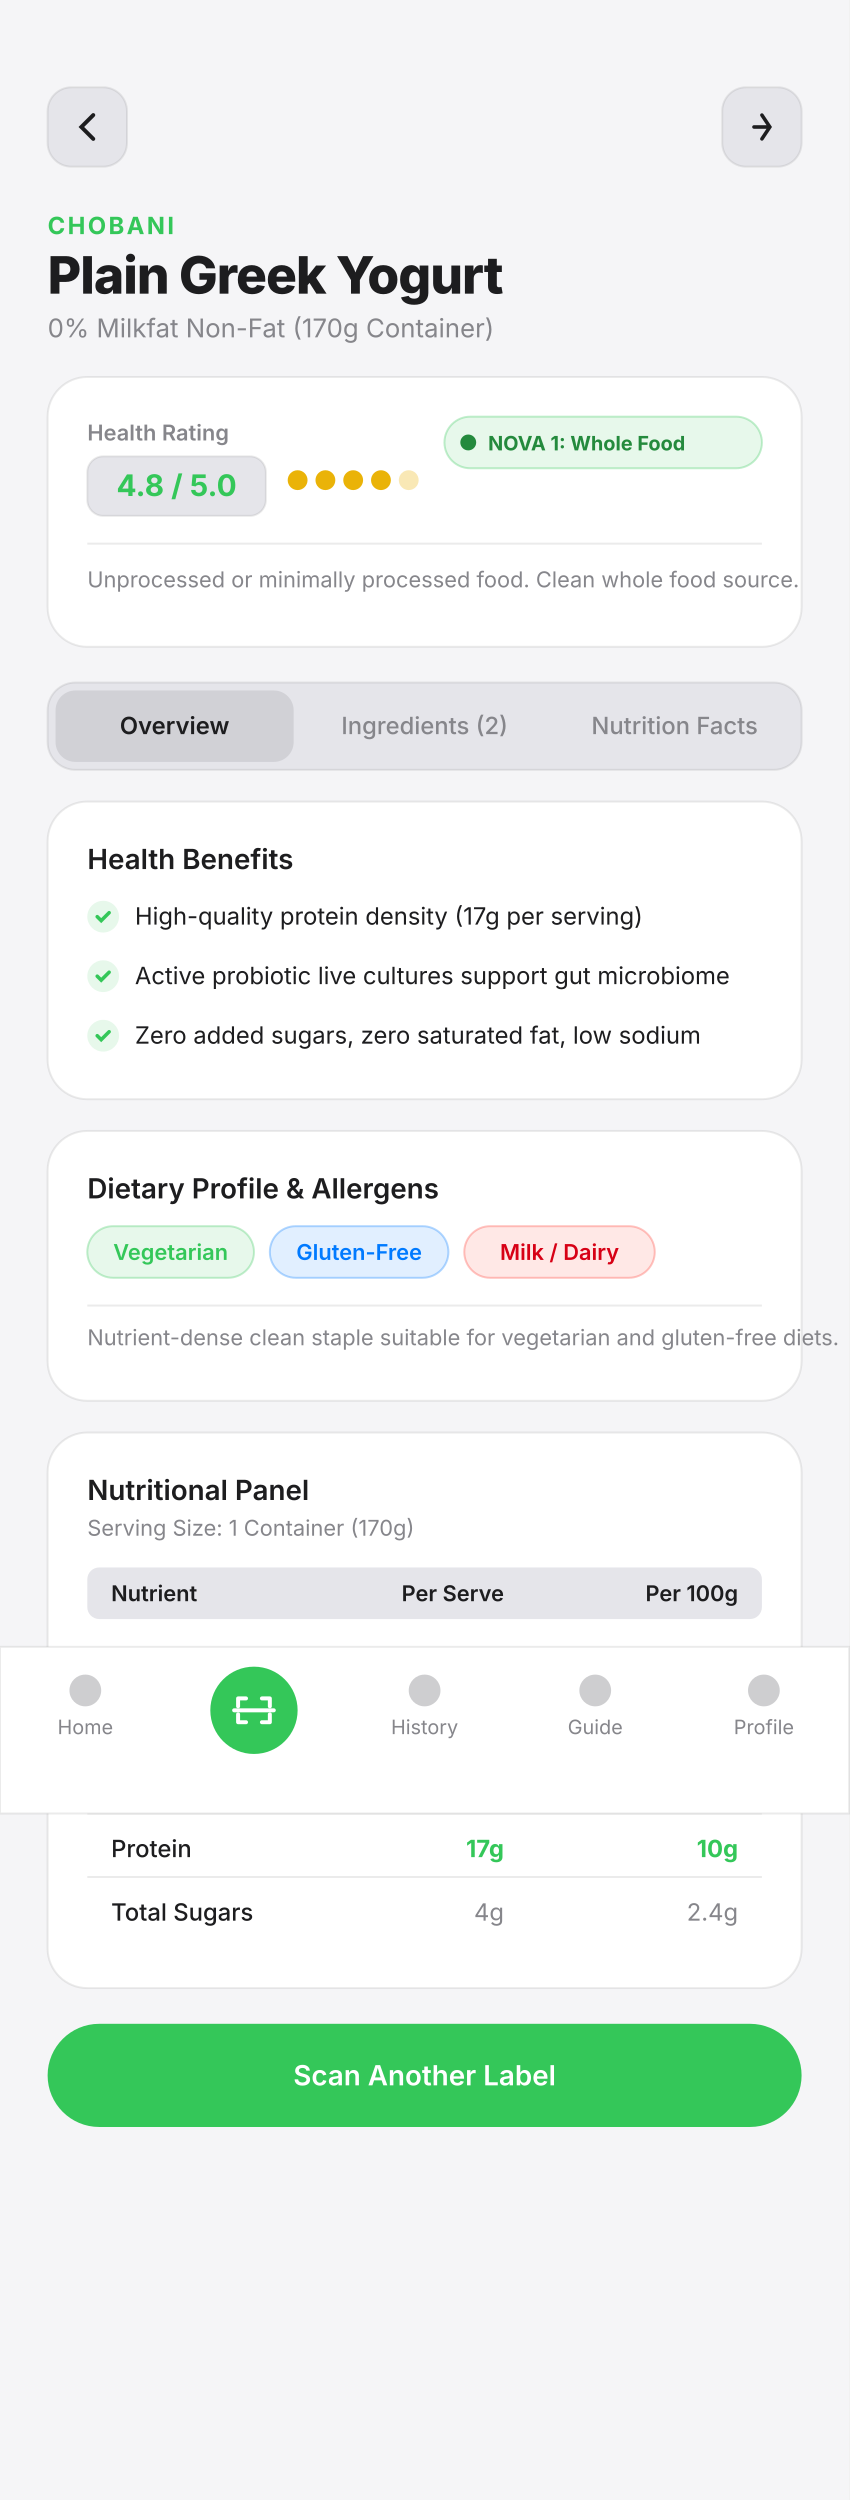
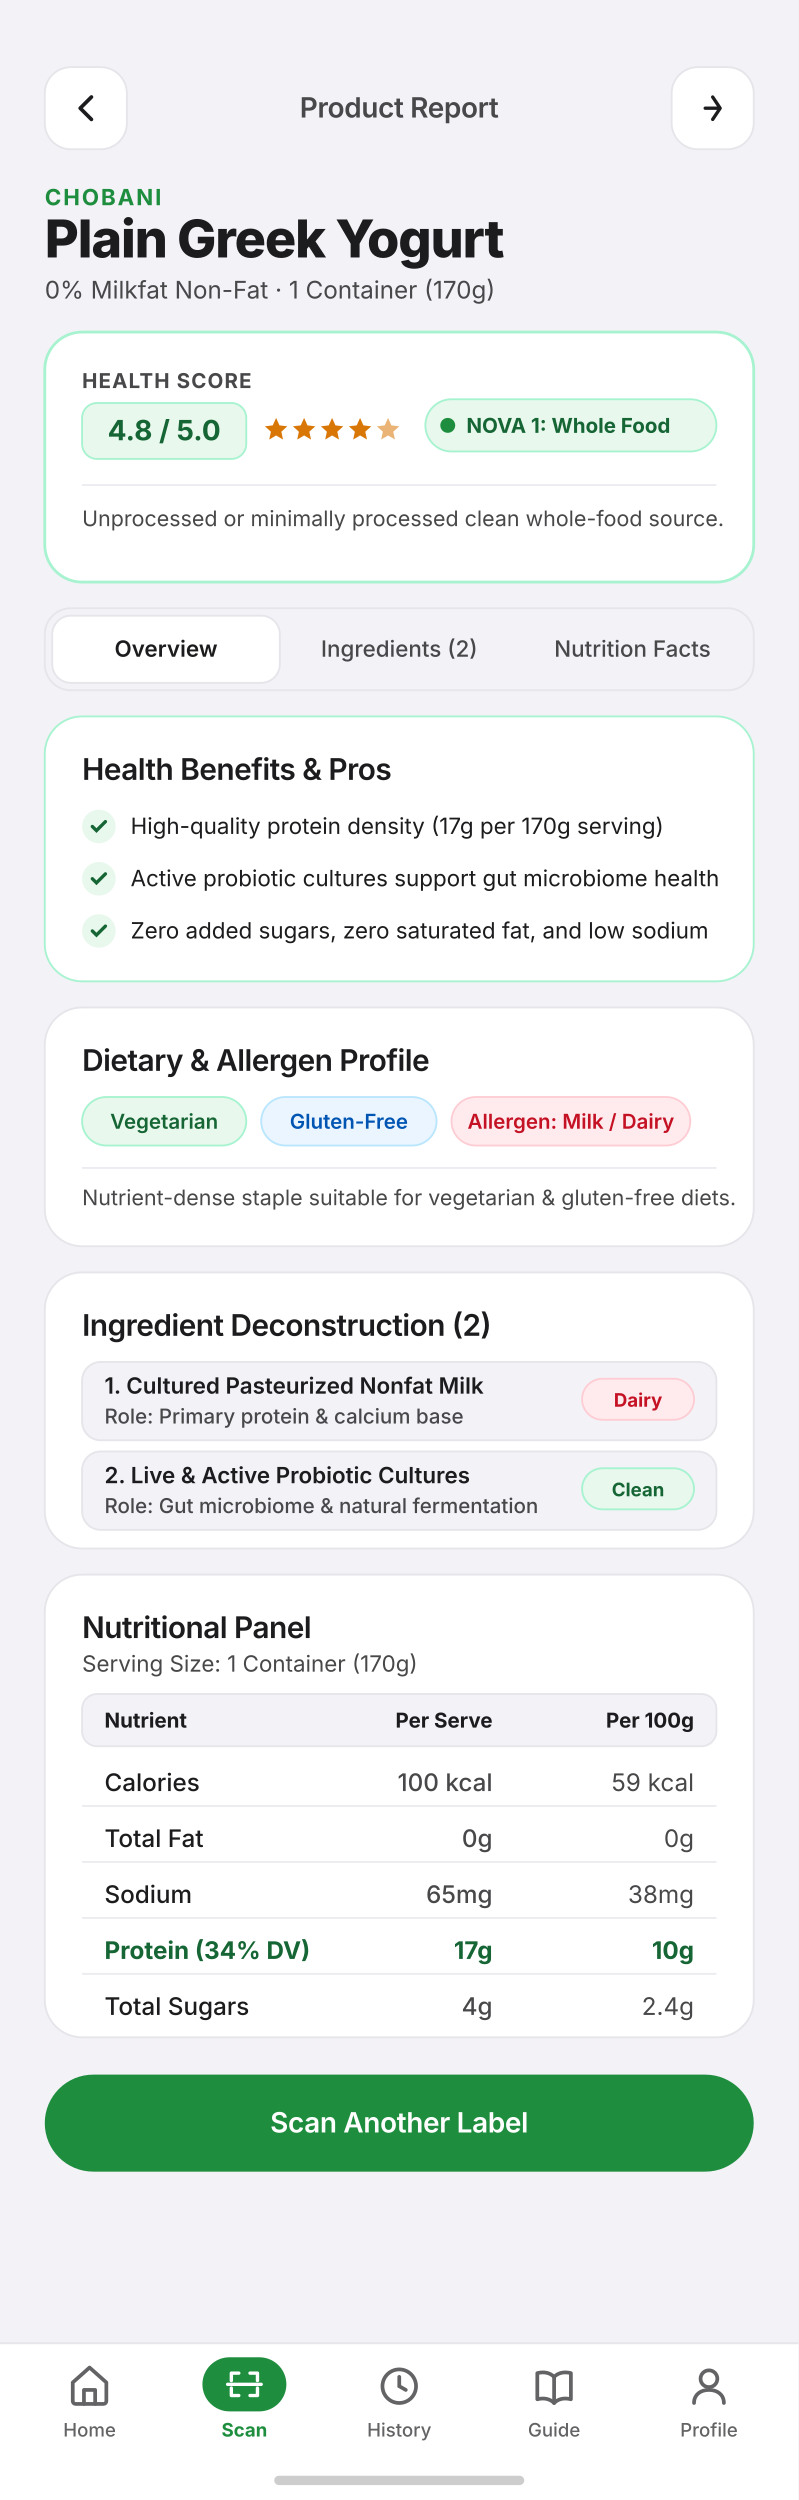
- <svg xmlns="http://www.w3.org/2000/svg" width="428" height="1260" viewBox="0 0 428 1260" fill="none">
-   <defs>
-     <style>
-       text { font-family: -apple-system, BlinkMacSystemFont, 'SF Pro Display', 'SF Pro Text', 'Inter', Helvetica, Arial, sans-serif; }
-     </style>
-   </defs>
-   <rect id="Background" width="428" height="1260" fill="#F5F5F7" />
-   <g id="Top_Navigation_Bar" transform="translate(24, 44)">
+ <svg xmlns="http://www.w3.org/2000/svg" width="428" height="1340" viewBox="0 0 428 1340">
+   <rect id="Background" width="428" height="1340" fill="#F2F2F7" />
+   <g id="Top_Navigation_Bar" transform="translate(24, 36)">
    <g id="Button_Back">
-       <rect width="40" height="40" rx="12" fill="#E5E5EA" stroke="rgba(0, 0, 0, 0.08)" stroke-width="1" />
-       <path d="M23 14l-6 6 6 6" stroke="#1D1D1F" stroke-width="2" stroke-linecap="round" fill="none" />
+       <rect width="44" height="44" rx="14" fill="#FFFFFF" stroke="#E5E5EA" stroke-width="1" />
+       <path d="M25 16l-6 6 6 6" stroke="#1C1C1E" stroke-width="2" stroke-linecap="round" stroke-linejoin="round" fill="none" />
    </g>
-     <g id="Button_Share" transform="translate(340, 0)">
-       <rect width="40" height="40" rx="12" fill="#E5E5EA" stroke="rgba(0, 0, 0, 0.08)" stroke-width="1" />
-       <path d="M16 20h8M20 14l4 6-4 6" stroke="#1D1D1F" stroke-width="1.8" stroke-linecap="round" fill="none" />
+     <text x="190" y="27" font-family="Inter, -apple-system, BlinkMacSystemFont, 'SF Pro Display', 'SF Pro Text', 'DejaVu Sans', Helvetica, Arial, sans-serif" font-size="15" font-weight="600" fill="#48484A" text-anchor="middle" letter-spacing="-0.2">Product Report</text>
+     <g id="Button_Share" transform="translate(336, 0)">
+       <rect width="44" height="44" rx="14" fill="#FFFFFF" stroke="#E5E5EA" stroke-width="1" />
+       <path d="M18 22h8M22 16l4 6-4 6" stroke="#1C1C1E" stroke-width="1.8" stroke-linecap="round" stroke-linejoin="round" fill="none" />
    </g>
  </g>
-   <g id="Product_Header" transform="translate(24, 104)">
-     <text x="0" y="14" font-size="12" font-weight="700" fill="#34C759" letter-spacing="1.2">CHOBANI</text>
-     <text x="0" y="44" font-size="26" font-weight="800" fill="#1D1D1F" letter-spacing="-0.5">Plain Greek Yogurt</text>
-     <text x="0" y="66" font-size="13" font-weight="400" fill="#86868B">0% Milkfat Non-Fat (170g Container)</text>
+   <g id="Product_Header" transform="translate(24, 96)">
+     <text x="0" y="14" font-family="Inter, -apple-system, BlinkMacSystemFont, 'SF Pro Display', 'SF Pro Text', 'DejaVu Sans', Helvetica, Arial, sans-serif" font-size="12" font-weight="700" fill="#1E8E3E" text-anchor="start" letter-spacing="1.0">CHOBANI</text>
+     <text x="0" y="42" font-family="Inter, -apple-system, BlinkMacSystemFont, 'SF Pro Display', 'SF Pro Text', 'DejaVu Sans', Helvetica, Arial, sans-serif" font-size="28" font-weight="800" fill="#1C1C1E" text-anchor="start" letter-spacing="-0.6">Plain Greek Yogurt</text>
+     <text x="0" y="64" font-family="Inter, -apple-system, BlinkMacSystemFont, 'SF Pro Display', 'SF Pro Text', 'DejaVu Sans', Helvetica, Arial, sans-serif" font-size="13" font-weight="400" fill="#48484A" text-anchor="start">0% Milkfat Non-Fat · 1 Container (170g)</text>
  </g>
-   <g id="Card_Health_Summary" transform="translate(24, 190)">
-     <rect width="380" height="136" rx="20" fill="#FFFFFF" stroke="rgba(0, 0, 0, 0.08)" stroke-width="1" />
-     <g transform="translate(20, 20)">
-       <text x="0" y="12" font-size="11" font-weight="600" fill="#86868B" text-transform="uppercase">Health Rating</text>
+   <g id="Card_Health_Summary" transform="translate(24, 178)">
+     <rect width="380" height="134" rx="20" fill="#FFFFFF" stroke="#A7F3D0" stroke-width="1.5" />
+     <g transform="translate(20, 18)">
+       <text x="0" y="12" font-family="Inter, -apple-system, BlinkMacSystemFont, 'SF Pro Display', 'SF Pro Text', 'DejaVu Sans', Helvetica, Arial, sans-serif" font-size="11" font-weight="700" fill="#48484A" text-anchor="start" letter-spacing="0.6">HEALTH SCORE</text>
      <g transform="translate(0, 20)">
-         <rect width="90" height="30" rx="8" fill="#E5E5EA" stroke="rgba(0, 0, 0, 0.08)" stroke-width="1" />
-         <text x="45" y="20" font-size="15" font-weight="700" fill="#34C759" text-anchor="middle">4.8 / 5.0</text>
+         <rect width="88" height="30" rx="8" fill="#E8F8ED" stroke="#A7F3D0" stroke-width="1" />
+         <text x="44" y="20" font-family="Inter, -apple-system, BlinkMacSystemFont, 'SF Pro Display', 'SF Pro Text', 'DejaVu Sans', Helvetica, Arial, sans-serif" font-size="15" font-weight="700" fill="#166534" text-anchor="middle">4.8 / 5.0</text>
      </g>
-       <g transform="translate(100, 26)">
-         <circle cx="6" cy="6" r="5" fill="#EAB308" />
-         <circle cx="20" cy="6" r="5" fill="#EAB308" />
-         <circle cx="34" cy="6" r="5" fill="#EAB308" />
-         <circle cx="48" cy="6" r="5" fill="#EAB308" />
-         <circle cx="62" cy="6" r="5" fill="#EAB308" fill-opacity="0.3" />
+       <g transform="translate(98, 28)">
+         <polygon points="6,0 7.8,4 12,4.5 8.8,7.4 9.7,11.6 6,9.4 2.3,11.6 3.2,7.4 0,4.5 4.2,4" fill="#D97706" />
+         <polygon points="21,0 22.8,4 27,4.5 23.8,7.4 24.7,11.6 21,9.4 17.3,11.6 18.2,7.4 15,4.5 19.2,4" fill="#D97706" />
+         <polygon points="36,0 37.8,4 42,4.5 38.8,7.4 39.7,11.6 36,9.4 32.3,11.6 33.2,7.4 30,4.5 34.2,4" fill="#D97706" />
+         <polygon points="51,0 52.8,4 57,4.5 53.8,7.4 54.7,11.6 51,9.4 47.3,11.6 48.2,7.4 45,4.5 49.2,4" fill="#D97706" />
+         <polygon points="66,0 67.8,4 72,4.5 68.8,7.4 69.7,11.6 66,9.4 62.3,11.6 63.2,7.4 60,4.5 64.2,4" fill="#D97706" fill-opacity="0.55" />
      </g>
-       <g transform="translate(180, 0)">
-         <rect width="160" height="26" rx="13" fill="rgba(52, 199, 89, 0.12)" stroke="rgba(52, 199, 89, 0.3)" stroke-width="1" />
-         <circle cx="12" cy="13" r="4" fill="#248A3D" />
-         <text x="22" y="17" font-size="10" font-weight="700" fill="#248A3D">NOVA 1: Whole Food</text>
+       <g transform="translate(184, 18)">
+         <rect width="156" height="28" rx="14" fill="#E8F8ED" stroke="#A7F3D0" stroke-width="1" />
+         <circle cx="12" cy="14" r="4" fill="#1E8E3E" />
+         <text x="22" y="18" font-family="Inter, -apple-system, BlinkMacSystemFont, 'SF Pro Display', 'SF Pro Text', 'DejaVu Sans', Helvetica, Arial, sans-serif" font-size="11" font-weight="700" fill="#166534" text-anchor="start">NOVA 1: Whole Food</text>
      </g>
-       <line x1="0" y1="64" x2="340" y2="64" stroke="rgba(0, 0, 0, 0.08)" stroke-width="1" />
-       <text x="0" y="86" font-size="11" font-weight="400" fill="#86868B">
-         Unprocessed or minimally processed food. Clean whole food source.
-       </text>
+       <line x1="0" y1="64" x2="340" y2="64" stroke="#EBEBF0" stroke-width="1" />
+       <text x="0" y="86" font-family="Inter, -apple-system, BlinkMacSystemFont, 'SF Pro Display', 'SF Pro Text', 'DejaVu Sans', Helvetica, Arial, sans-serif" font-size="11.5" font-weight="400" fill="#48484A" text-anchor="start">Unprocessed or minimally processed clean whole-food source.</text>
    </g>
  </g>
-   <g id="Segmented_Tabs" transform="translate(24, 344)">
-     <rect width="380" height="44" rx="14" fill="#E5E5EA" stroke="rgba(0, 0, 0, 0.08)" stroke-width="1" />
-     <rect x="4" y="4" width="120" height="36" rx="10" fill="#D1D1D6" />
-     <text x="64" y="26" font-size="12" font-weight="600" fill="#1D1D1F" text-anchor="middle">Overview</text>
-     <text x="190" y="26" font-size="12" font-weight="500" fill="#86868B" text-anchor="middle">Ingredients (2)</text>
-     <text x="316" y="26" font-size="12" font-weight="500" fill="#86868B" text-anchor="middle">Nutrition Facts</text>
+   <g id="Segmented_Tabs" transform="translate(24, 326)">
+     <rect width="380" height="44" rx="14" fill="#F2F2F7" stroke="#E5E5EA" stroke-width="1" />
+     <rect x="4" y="4" width="122" height="36" rx="10" fill="#FFFFFF" stroke="#E5E5EA" stroke-width="1" />
+     <text x="65" y="26" font-family="Inter, -apple-system, BlinkMacSystemFont, 'SF Pro Display', 'SF Pro Text', 'DejaVu Sans', Helvetica, Arial, sans-serif" font-size="12" font-weight="600" fill="#1C1C1E" text-anchor="middle">Overview</text>
+     <text x="190" y="26" font-family="Inter, -apple-system, BlinkMacSystemFont, 'SF Pro Display', 'SF Pro Text', 'DejaVu Sans', Helvetica, Arial, sans-serif" font-size="12" font-weight="500" fill="#48484A" text-anchor="middle">Ingredients (2)</text>
+     <text x="315" y="26" font-family="Inter, -apple-system, BlinkMacSystemFont, 'SF Pro Display', 'SF Pro Text', 'DejaVu Sans', Helvetica, Arial, sans-serif" font-size="12" font-weight="500" fill="#48484A" text-anchor="middle">Nutrition Facts</text>
  </g>
-   <g id="Card_Benefits" transform="translate(24, 404)">
-     <rect width="380" height="150" rx="20" fill="#FFFFFF" stroke="rgba(0, 0, 0, 0.08)" stroke-width="1" />
+   <g id="Card_Benefits" transform="translate(24, 384)">
+     <rect width="380" height="142" rx="20" fill="#FFFFFF" stroke="#A7F3D0" stroke-width="1" />
    <g transform="translate(20, 20)">
-       <text x="0" y="14" font-size="14" font-weight="600" fill="#1D1D1F">Health Benefits</text>
+       <text x="0" y="14" font-family="Inter, -apple-system, BlinkMacSystemFont, 'SF Pro Display', 'SF Pro Text', 'DejaVu Sans', Helvetica, Arial, sans-serif" font-size="16" font-weight="600" fill="#1C1C1E" text-anchor="start" letter-spacing="-0.3">Health Benefits &amp; Pros</text>
      <g transform="translate(0, 30)">
-         <circle cx="8" cy="8" r="8" fill="rgba(52, 199, 89, 0.12)" />
-         <path d="M5 8l2 2 4-4" stroke="#34C759" stroke-width="1.8" stroke-linecap="round" fill="none" />
-         <text x="24" y="12" font-size="12" font-weight="400" fill="#1D1D1F">High-quality protein density (17g per serving)</text>
+         <circle cx="9" cy="9" r="9" fill="#E8F8ED" />
+         <path d="M5.5 9l2.2 2.2 4.8-4.8" stroke="#166534" stroke-width="1.8" stroke-linecap="round" fill="none" />
+         <text x="26" y="13" font-family="Inter, -apple-system, BlinkMacSystemFont, 'SF Pro Display', 'SF Pro Text', 'DejaVu Sans', Helvetica, Arial, sans-serif" font-size="12" font-weight="400" fill="#1C1C1E" text-anchor="start">High-quality protein density (17g per 170g serving)</text>
      </g>
-       <g transform="translate(0, 60)">
-         <circle cx="8" cy="8" r="8" fill="rgba(52, 199, 89, 0.12)" />
-         <path d="M5 8l2 2 4-4" stroke="#34C759" stroke-width="1.8" stroke-linecap="round" fill="none" />
-         <text x="24" y="12" font-size="12" font-weight="400" fill="#1D1D1F">Active probiotic live cultures support gut microbiome</text>
+       <g transform="translate(0, 58)">
+         <circle cx="9" cy="9" r="9" fill="#E8F8ED" />
+         <path d="M5.5 9l2.2 2.2 4.8-4.8" stroke="#166534" stroke-width="1.8" stroke-linecap="round" fill="none" />
+         <text x="26" y="13" font-family="Inter, -apple-system, BlinkMacSystemFont, 'SF Pro Display', 'SF Pro Text', 'DejaVu Sans', Helvetica, Arial, sans-serif" font-size="12" font-weight="400" fill="#1C1C1E" text-anchor="start">Active probiotic cultures support gut microbiome health</text>
      </g>
-       <g transform="translate(0, 90)">
-         <circle cx="8" cy="8" r="8" fill="rgba(52, 199, 89, 0.12)" />
-         <path d="M5 8l2 2 4-4" stroke="#34C759" stroke-width="1.8" stroke-linecap="round" fill="none" />
-         <text x="24" y="12" font-size="12" font-weight="400" fill="#1D1D1F">Zero added sugars, zero saturated fat, low sodium</text>
+       <g transform="translate(0, 86)">
+         <circle cx="9" cy="9" r="9" fill="#E8F8ED" />
+         <path d="M5.5 9l2.2 2.2 4.8-4.8" stroke="#166534" stroke-width="1.8" stroke-linecap="round" fill="none" />
+         <text x="26" y="13" font-family="Inter, -apple-system, BlinkMacSystemFont, 'SF Pro Display', 'SF Pro Text', 'DejaVu Sans', Helvetica, Arial, sans-serif" font-size="12" font-weight="400" fill="#1C1C1E" text-anchor="start">Zero added sugars, zero saturated fat, and low sodium</text>
      </g>
    </g>
  </g>
-   <g id="Card_Dietary" transform="translate(24, 570)">
-     <rect width="380" height="136" rx="20" fill="#FFFFFF" stroke="rgba(0, 0, 0, 0.08)" stroke-width="1" />
+   <g id="Card_Dietary" transform="translate(24, 540)">
+     <rect width="380" height="128" rx="20" fill="#FFFFFF" stroke="#E5E5EA" stroke-width="1" />
    <g transform="translate(20, 20)">
-       <text x="0" y="14" font-size="14" font-weight="600" fill="#1D1D1F">Dietary Profile &amp; Allergens</text>
+       <text x="0" y="14" font-family="Inter, -apple-system, BlinkMacSystemFont, 'SF Pro Display', 'SF Pro Text', 'DejaVu Sans', Helvetica, Arial, sans-serif" font-size="16" font-weight="600" fill="#1C1C1E" text-anchor="start" letter-spacing="-0.3">Dietary &amp; Allergen Profile</text>
      <g transform="translate(0, 28)">
-         <rect width="84" height="26" rx="13" fill="rgba(52, 199, 89, 0.12)" stroke="rgba(52, 199, 89, 0.3)" stroke-width="1" />
-         <text x="42" y="17" font-size="11" font-weight="600" fill="#34C759" text-anchor="middle">Vegetarian</text>
-         <g transform="translate(92, 0)">
-           <rect width="90" height="26" rx="13" fill="rgba(0, 122, 255, 0.12)" stroke="rgba(0, 122, 255, 0.3)" stroke-width="1" />
-           <text x="45" y="17" font-size="11" font-weight="600" fill="#007AFF" text-anchor="middle">Gluten-Free</text>
+         <rect width="88" height="26" rx="13" fill="#E8F8ED" stroke="#A7F3D0" stroke-width="1" />
+         <text x="44" y="17" font-family="Inter, -apple-system, BlinkMacSystemFont, 'SF Pro Display', 'SF Pro Text', 'DejaVu Sans', Helvetica, Arial, sans-serif" font-size="11" font-weight="600" fill="#166534" text-anchor="middle">Vegetarian</text>
+         <g transform="translate(96, 0)">
+           <rect width="94" height="26" rx="13" fill="#EBF5FF" stroke="#BAE6FD" stroke-width="1" />
+           <text x="47" y="17" font-family="Inter, -apple-system, BlinkMacSystemFont, 'SF Pro Display', 'SF Pro Text', 'DejaVu Sans', Helvetica, Arial, sans-serif" font-size="11" font-weight="600" fill="#0055B3" text-anchor="middle">Gluten-Free</text>
        </g>
-         <g transform="translate(190, 0)">
-           <rect width="96" height="26" rx="13" fill="rgba(255, 59, 48, 0.12)" stroke="rgba(255, 59, 48, 0.3)" stroke-width="1" />
-           <text x="48" y="17" font-size="11" font-weight="600" fill="#D70015" text-anchor="middle">Milk / Dairy</text>
+         <g transform="translate(198, 0)">
+           <rect width="128" height="26" rx="13" fill="#FFEBEE" stroke="#FECDD3" stroke-width="1" />
+           <text x="64" y="17" font-family="Inter, -apple-system, BlinkMacSystemFont, 'SF Pro Display', 'SF Pro Text', 'DejaVu Sans', Helvetica, Arial, sans-serif" font-size="11" font-weight="600" fill="#C41224" text-anchor="middle">Allergen: Milk / Dairy</text>
        </g>
      </g>
-       <line x1="0" y1="68" x2="340" y2="68" stroke="rgba(0, 0, 0, 0.08)" stroke-width="1" />
-       <text x="0" y="88" font-size="11" font-weight="400" fill="#86868B">
-         Nutrient-dense clean staple suitable for vegetarian and gluten-free diets.
-       </text>
+       <line x1="0" y1="66" x2="340" y2="66" stroke="#EBEBF0" stroke-width="1" />
+       <text x="0" y="86" font-family="Inter, -apple-system, BlinkMacSystemFont, 'SF Pro Display', 'SF Pro Text', 'DejaVu Sans', Helvetica, Arial, sans-serif" font-size="11.5" font-weight="400" fill="#48484A" text-anchor="start">Nutrient-dense staple suitable for vegetarian &amp; gluten-free diets.</text>
    </g>
  </g>
-   <g id="Card_Nutrition_Table" transform="translate(24, 722)">
-     <rect width="380" height="280" rx="20" fill="#FFFFFF" stroke="rgba(0, 0, 0, 0.08)" stroke-width="1" />
+   <g id="Card_Ingredient_Deconstruction" transform="translate(24, 682)">
+     <rect width="380" height="148" rx="20" fill="#FFFFFF" stroke="#E5E5EA" stroke-width="1" />
    <g transform="translate(20, 20)">
-       <text x="0" y="14" font-size="14" font-weight="600" fill="#1D1D1F">Nutritional Panel</text>
-       <text x="0" y="32" font-size="11" font-weight="400" fill="#86868B">Serving Size: 1 Container (170g)</text>
-       <g transform="translate(0, 48)">
-         <rect width="340" height="26" rx="6" fill="#E5E5EA" />
-         <text x="12" y="17" font-size="11" font-weight="600" fill="#1D1D1F">Nutrient</text>
-         <text x="210" y="17" font-size="11" font-weight="600" fill="#1D1D1F" text-anchor="end">Per Serve</text>
-         <text x="328" y="17" font-size="11" font-weight="600" fill="#1D1D1F" text-anchor="end">Per 100g</text>
+       <text x="0" y="14" font-family="Inter, -apple-system, BlinkMacSystemFont, 'SF Pro Display', 'SF Pro Text', 'DejaVu Sans', Helvetica, Arial, sans-serif" font-size="16" font-weight="600" fill="#1C1C1E" text-anchor="start" letter-spacing="-0.3">Ingredient Deconstruction (2)</text>
+       <g transform="translate(0, 28)">
+         <rect width="340" height="42" rx="10" fill="#F2F2F7" stroke="#E5E5EA" stroke-width="1" />
+         <text x="12" y="17" font-family="Inter, -apple-system, BlinkMacSystemFont, 'SF Pro Display', 'SF Pro Text', 'DejaVu Sans', Helvetica, Arial, sans-serif" font-size="12" font-weight="600" fill="#1C1C1E" text-anchor="start">1. Cultured Pasteurized Nonfat Milk</text>
+         <text x="12" y="33" font-family="Inter, -apple-system, BlinkMacSystemFont, 'SF Pro Display', 'SF Pro Text', 'DejaVu Sans', Helvetica, Arial, sans-serif" font-size="11" font-weight="500" fill="#48484A" text-anchor="start">Role: Primary protein &amp; calcium base</text>
+         <rect x="268" y="9" width="60" height="22" rx="11" fill="#FFEBEE" stroke="#FECDD3" stroke-width="1" />
+         <text x="298" y="24" font-family="Inter, -apple-system, BlinkMacSystemFont, 'SF Pro Display', 'SF Pro Text', 'DejaVu Sans', Helvetica, Arial, sans-serif" font-size="10" font-weight="700" fill="#C41224" text-anchor="middle">Dairy</text>
      </g>
-       <g transform="translate(0, 84)">
-         <text x="12" y="14" font-size="12" font-weight="500" fill="#1D1D1F">Calories</text>
-         <text x="210" y="14" font-size="12" font-weight="400" fill="#86868B" text-anchor="end">100 kcal</text>
-         <text x="328" y="14" font-size="12" font-weight="400" fill="#86868B" text-anchor="end">59 kcal</text>
-         <line x1="0" y1="24" x2="340" y2="24" stroke="rgba(0, 0, 0, 0.08)" stroke-width="1" />
-       </g>
-       <g transform="translate(0, 116)">
-         <text x="12" y="14" font-size="12" font-weight="500" fill="#1D1D1F">Total Fat</text>
-         <text x="210" y="14" font-size="12" font-weight="400" fill="#86868B" text-anchor="end">0g</text>
-         <text x="328" y="14" font-size="12" font-weight="400" fill="#86868B" text-anchor="end">0g</text>
-         <line x1="0" y1="24" x2="340" y2="24" stroke="rgba(0, 0, 0, 0.08)" stroke-width="1" />
-       </g>
-       <g transform="translate(0, 148)">
-         <text x="12" y="14" font-size="12" font-weight="500" fill="#1D1D1F">Sodium</text>
-         <text x="210" y="14" font-size="12" font-weight="400" fill="#86868B" text-anchor="end">65mg</text>
-         <text x="328" y="14" font-size="12" font-weight="400" fill="#86868B" text-anchor="end">38mg</text>
-         <line x1="0" y1="24" x2="340" y2="24" stroke="rgba(0, 0, 0, 0.08)" stroke-width="1" />
-       </g>
-       <g transform="translate(0, 180)">
-         <text x="12" y="14" font-size="12" font-weight="500" fill="#1D1D1F">Protein</text>
-         <text x="210" y="14" font-size="12" font-weight="700" fill="#34C759" text-anchor="end">17g</text>
-         <text x="328" y="14" font-size="12" font-weight="700" fill="#34C759" text-anchor="end">10g</text>
-         <line x1="0" y1="24" x2="340" y2="24" stroke="rgba(0, 0, 0, 0.08)" stroke-width="1" />
-       </g>
-       <g transform="translate(0, 212)">
-         <text x="12" y="14" font-size="12" font-weight="500" fill="#1D1D1F">Total Sugars</text>
-         <text x="210" y="14" font-size="12" font-weight="400" fill="#86868B" text-anchor="end">4g</text>
-         <text x="328" y="14" font-size="12" font-weight="400" fill="#86868B" text-anchor="end">2.4g</text>
+       <g transform="translate(0, 76)">
+         <rect width="340" height="42" rx="10" fill="#F2F2F7" stroke="#E5E5EA" stroke-width="1" />
+         <text x="12" y="17" font-family="Inter, -apple-system, BlinkMacSystemFont, 'SF Pro Display', 'SF Pro Text', 'DejaVu Sans', Helvetica, Arial, sans-serif" font-size="12" font-weight="600" fill="#1C1C1E" text-anchor="start">2. Live &amp; Active Probiotic Cultures</text>
+         <text x="12" y="33" font-family="Inter, -apple-system, BlinkMacSystemFont, 'SF Pro Display', 'SF Pro Text', 'DejaVu Sans', Helvetica, Arial, sans-serif" font-size="11" font-weight="500" fill="#48484A" text-anchor="start">Role: Gut microbiome &amp; natural fermentation</text>
+         <rect x="268" y="9" width="60" height="22" rx="11" fill="#E8F8ED" stroke="#A7F3D0" stroke-width="1" />
+         <text x="298" y="24" font-family="Inter, -apple-system, BlinkMacSystemFont, 'SF Pro Display', 'SF Pro Text', 'DejaVu Sans', Helvetica, Arial, sans-serif" font-size="10" font-weight="700" fill="#166534" text-anchor="middle">Clean</text>
      </g>
    </g>
  </g>
-   <g id="Button_Scan_Another" transform="translate(24, 1020)">
-     <rect width="380" height="52" rx="26" fill="#34C759" />
-     <text x="190" y="31" font-size="14" font-weight="600" fill="#FFFFFF" text-anchor="middle">Scan Another Label</text>
-   </g>
-   <g id="Navigation_Bottom_Tab_Bar" transform="translate(0, 830)">
-     <rect width="428" height="84" fill="#FFFFFF" stroke="rgba(0, 0, 0, 0.08)" stroke-width="1" />
-     <g id="Tab_Home">
-       <circle cx="43" cy="22" r="8" fill="#86868B" fill-opacity="0.4" />
-       <text x="43" y="44" font-family="-apple-system, BlinkMacSystemFont, 'SF Pro Display', 'SF Pro Text', 'Inter', Helvetica, Arial, sans-serif" font-size="10" font-weight="400" fill="#86868B" text-anchor="middle">Home</text>
-     </g>
-     <g id="Tab_Scan" transform="translate(106, 10)">
-       <circle cx="22" cy="22" r="22" fill="#34C759" />
-       <path d="M14 16h4M14 16v4M30 16h-4M30 16v4M14 28h4M14 28v-4M30 28h-4M30 28v-4" stroke="#FFFFFF" stroke-width="2" stroke-linecap="round" fill="none" />
-       <line x1="12" y1="22" x2="32" y2="22" stroke="#FFFFFF" stroke-width="2" stroke-linecap="round" />
-     </g>
-     <g id="Tab_History">
-       <circle cx="214" cy="22" r="8" fill="#86868B" fill-opacity="0.4" />
-       <text x="214" y="44" font-family="-apple-system, BlinkMacSystemFont, 'SF Pro Display', 'SF Pro Text', 'Inter', Helvetica, Arial, sans-serif" font-size="10" font-weight="400" fill="#86868B" text-anchor="middle">History</text>
-     </g>
-     <g id="Tab_Guide">
-       <circle cx="300" cy="22" r="8" fill="#86868B" fill-opacity="0.4" />
-       <text x="300" y="44" font-family="-apple-system, BlinkMacSystemFont, 'SF Pro Display', 'SF Pro Text', 'Inter', Helvetica, Arial, sans-serif" font-size="10" font-weight="400" fill="#86868B" text-anchor="middle">Guide</text>
-     </g>
-     <g id="Tab_Profile">
-       <circle cx="385" cy="22" r="8" fill="#86868B" fill-opacity="0.4" />
-       <text x="385" y="44" font-family="-apple-system, BlinkMacSystemFont, 'SF Pro Display', 'SF Pro Text', 'Inter', Helvetica, Arial, sans-serif" font-size="10" font-weight="400" fill="#86868B" text-anchor="middle">Profile</text>
+   <g id="Card_Nutrition_Table" transform="translate(24, 844)">
+     <rect width="380" height="248" rx="20" fill="#FFFFFF" stroke="#E5E5EA" stroke-width="1" />
+     <g transform="translate(20, 20)">
+       <text x="0" y="14" font-family="Inter, -apple-system, BlinkMacSystemFont, 'SF Pro Display', 'SF Pro Text', 'DejaVu Sans', Helvetica, Arial, sans-serif" font-size="16" font-weight="600" fill="#1C1C1E" text-anchor="start" letter-spacing="-0.3">Nutritional Panel</text>
+       <text x="0" y="32" font-family="Inter, -apple-system, BlinkMacSystemFont, 'SF Pro Display', 'SF Pro Text', 'DejaVu Sans', Helvetica, Arial, sans-serif" font-size="12" font-weight="400" fill="#48484A" text-anchor="start">Serving Size: 1 Container (170g)</text>
+       <g transform="translate(0, 44)">
+         <rect width="340" height="28" rx="8" fill="#F2F2F7" stroke="#E5E5EA" stroke-width="1" />
+         <text x="12" y="18" font-family="Inter, -apple-system, BlinkMacSystemFont, 'SF Pro Display', 'SF Pro Text', 'DejaVu Sans', Helvetica, Arial, sans-serif" font-size="11" font-weight="700" fill="#1C1C1E" text-anchor="start">Nutrient</text>
+         <text x="220" y="18" font-family="Inter, -apple-system, BlinkMacSystemFont, 'SF Pro Display', 'SF Pro Text', 'DejaVu Sans', Helvetica, Arial, sans-serif" font-size="11" font-weight="700" fill="#1C1C1E" text-anchor="end">Per Serve</text>
+         <text x="328" y="18" font-family="Inter, -apple-system, BlinkMacSystemFont, 'SF Pro Display', 'SF Pro Text', 'DejaVu Sans', Helvetica, Arial, sans-serif" font-size="11" font-weight="700" fill="#1C1C1E" text-anchor="end">Per 100g</text>
+       </g>
+       <g transform="translate(0, 82)">
+         <text x="12" y="14" font-family="Inter, -apple-system, BlinkMacSystemFont, 'SF Pro Display', 'SF Pro Text', 'DejaVu Sans', Helvetica, Arial, sans-serif" font-size="13" font-weight="500" fill="#1C1C1E" text-anchor="start">Calories</text>
+         <text x="220" y="14" font-family="Inter, -apple-system, BlinkMacSystemFont, 'SF Pro Display', 'SF Pro Text', 'DejaVu Sans', Helvetica, Arial, sans-serif" font-size="13" font-weight="500" fill="#48484A" text-anchor="end">100 kcal</text>
+         <text x="328" y="14" font-family="Inter, -apple-system, BlinkMacSystemFont, 'SF Pro Display', 'SF Pro Text', 'DejaVu Sans', Helvetica, Arial, sans-serif" font-size="13" font-weight="400" fill="#48484A" text-anchor="end">59 kcal</text>
+         <line x1="0" y1="22" x2="340" y2="22" stroke="#EBEBF0" stroke-width="1" />
+       </g>
+       <g transform="translate(0, 112)">
+         <text x="12" y="14" font-family="Inter, -apple-system, BlinkMacSystemFont, 'SF Pro Display', 'SF Pro Text', 'DejaVu Sans', Helvetica, Arial, sans-serif" font-size="13" font-weight="500" fill="#1C1C1E" text-anchor="start">Total Fat</text>
+         <text x="220" y="14" font-family="Inter, -apple-system, BlinkMacSystemFont, 'SF Pro Display', 'SF Pro Text', 'DejaVu Sans', Helvetica, Arial, sans-serif" font-size="13" font-weight="500" fill="#48484A" text-anchor="end">0g</text>
+         <text x="328" y="14" font-family="Inter, -apple-system, BlinkMacSystemFont, 'SF Pro Display', 'SF Pro Text', 'DejaVu Sans', Helvetica, Arial, sans-serif" font-size="13" font-weight="400" fill="#48484A" text-anchor="end">0g</text>
+         <line x1="0" y1="22" x2="340" y2="22" stroke="#EBEBF0" stroke-width="1" />
+       </g>
+       <g transform="translate(0, 142)">
+         <text x="12" y="14" font-family="Inter, -apple-system, BlinkMacSystemFont, 'SF Pro Display', 'SF Pro Text', 'DejaVu Sans', Helvetica, Arial, sans-serif" font-size="13" font-weight="500" fill="#1C1C1E" text-anchor="start">Sodium</text>
+         <text x="220" y="14" font-family="Inter, -apple-system, BlinkMacSystemFont, 'SF Pro Display', 'SF Pro Text', 'DejaVu Sans', Helvetica, Arial, sans-serif" font-size="13" font-weight="500" fill="#48484A" text-anchor="end">65mg</text>
+         <text x="328" y="14" font-family="Inter, -apple-system, BlinkMacSystemFont, 'SF Pro Display', 'SF Pro Text', 'DejaVu Sans', Helvetica, Arial, sans-serif" font-size="13" font-weight="400" fill="#48484A" text-anchor="end">38mg</text>
+         <line x1="0" y1="22" x2="340" y2="22" stroke="#EBEBF0" stroke-width="1" />
+       </g>
+       <g transform="translate(0, 172)">
+         <text x="12" y="14" font-family="Inter, -apple-system, BlinkMacSystemFont, 'SF Pro Display', 'SF Pro Text', 'DejaVu Sans', Helvetica, Arial, sans-serif" font-size="13" font-weight="700" fill="#166534" text-anchor="start">Protein (34% DV)</text>
+         <text x="220" y="14" font-family="Inter, -apple-system, BlinkMacSystemFont, 'SF Pro Display', 'SF Pro Text', 'DejaVu Sans', Helvetica, Arial, sans-serif" font-size="13" font-weight="700" fill="#166534" text-anchor="end">17g</text>
+         <text x="328" y="14" font-family="Inter, -apple-system, BlinkMacSystemFont, 'SF Pro Display', 'SF Pro Text', 'DejaVu Sans', Helvetica, Arial, sans-serif" font-size="13" font-weight="700" fill="#166534" text-anchor="end">10g</text>
+         <line x1="0" y1="22" x2="340" y2="22" stroke="#EBEBF0" stroke-width="1" />
+       </g>
+       <g transform="translate(0, 202)">
+         <text x="12" y="14" font-family="Inter, -apple-system, BlinkMacSystemFont, 'SF Pro Display', 'SF Pro Text', 'DejaVu Sans', Helvetica, Arial, sans-serif" font-size="13" font-weight="500" fill="#1C1C1E" text-anchor="start">Total Sugars</text>
+         <text x="220" y="14" font-family="Inter, -apple-system, BlinkMacSystemFont, 'SF Pro Display', 'SF Pro Text', 'DejaVu Sans', Helvetica, Arial, sans-serif" font-size="13" font-weight="500" fill="#48484A" text-anchor="end">4g</text>
+         <text x="328" y="14" font-family="Inter, -apple-system, BlinkMacSystemFont, 'SF Pro Display', 'SF Pro Text', 'DejaVu Sans', Helvetica, Arial, sans-serif" font-size="13" font-weight="400" fill="#48484A" text-anchor="end">2.4g</text>
+       </g>
    </g>
  </g>
+   <g id="Button_Scan_Another" transform="translate(24, 1112)">
+     <rect width="380" height="52" rx="26" fill="#1E8E3E" />
+     <text x="190" y="31" font-family="Inter, -apple-system, BlinkMacSystemFont, 'SF Pro Display', 'SF Pro Text', 'DejaVu Sans', Helvetica, Arial, sans-serif" font-size="15" font-weight="600" fill="#FFFFFF" text-anchor="middle" letter-spacing="-0.2">Scan Another Label</text>
+   </g>
+   <g id="Navigation_Bottom_Tab_Bar" transform="translate(0, 1256)">
+     <rect width="428" height="84" fill="#FFFFFF" />
+     <line x1="0" y1="0" x2="428" y2="0" stroke="#E5E5EA" stroke-width="1" />
+     <g id="Tab_Home" transform="translate(48, 12)">
+       <path d="M-9 9L0 1L9 9V19A1.5 1.5 0 0 1 7.5 20.5H-7.5A1.5 1.5 0 0 1 -9 19V9Z" stroke="#636366" stroke-width="2" fill="none" stroke-linecap="round" stroke-linejoin="round" />
+       <path d="M-3 20.5V13H3V20.5" stroke="#636366" stroke-width="2" fill="none" stroke-linecap="round" stroke-linejoin="round" />
+       <text x="0" y="38" font-family="Inter, -apple-system, BlinkMacSystemFont, 'SF Pro Display', 'SF Pro Text', 'DejaVu Sans', Helvetica, Arial, sans-serif" font-size="10" font-weight="500" fill="#636366" text-anchor="middle">Home</text>
+     </g>
+     <g id="Tab_Scan" transform="translate(131, 10)">
+       <rect x="-22" y="-2" width="44" height="28" rx="14" fill="#1E8E3E" stroke="#1E8E3E" stroke-width="1" />
+       <path d="M-7 6h4M-7 6v4M7 6h-4M7 6v4M-7 18h4M-7 18v-4M7 18h-4M7 18v-4" stroke="#FFFFFF" stroke-width="1.8" stroke-linecap="round" fill="none" />
+       <line x1="-9" y1="12" x2="9" y2="12" stroke="#FFFFFF" stroke-width="1.8" stroke-linecap="round" />
+       <text x="0" y="40" font-family="Inter, -apple-system, BlinkMacSystemFont, 'SF Pro Display', 'SF Pro Text', 'DejaVu Sans', Helvetica, Arial, sans-serif" font-size="10" font-weight="700" fill="#1E8E3E" text-anchor="middle">Scan</text>
+     </g>
+     <g id="Tab_History" transform="translate(214, 12)">
+       <circle cx="0" cy="11" r="9" stroke="#636366" stroke-width="2" fill="none" />
+       <path d="M0 6V11L3.5 13" stroke="#636366" stroke-width="2" stroke-linecap="round" fill="none" />
+       <text x="0" y="38" font-family="Inter, -apple-system, BlinkMacSystemFont, 'SF Pro Display', 'SF Pro Text', 'DejaVu Sans', Helvetica, Arial, sans-serif" font-size="10" font-weight="500" fill="#636366" text-anchor="middle">History</text>
+     </g>
+     <g id="Tab_Guide" transform="translate(297, 12)">
+       <path d="M-9 4C-5 3 -2 4 0 6C2 4 5 3 9 4V18C5 17 2 18 0 20C-2 18 -5 17 -9 18V4Z" stroke="#636366" stroke-width="2" fill="none" stroke-linecap="round" stroke-linejoin="round" />
+       <line x1="0" y1="6" x2="0" y2="20" stroke="#636366" stroke-width="2" stroke-linecap="round" />
+       <text x="0" y="38" font-family="Inter, -apple-system, BlinkMacSystemFont, 'SF Pro Display', 'SF Pro Text', 'DejaVu Sans', Helvetica, Arial, sans-serif" font-size="10" font-weight="500" fill="#636366" text-anchor="middle">Guide</text>
+     </g>
+     <g id="Tab_Profile" transform="translate(380, 12)">
+       <circle cx="0" cy="7" r="4.5" stroke="#636366" stroke-width="2" fill="none" />
+       <path d="M-8 20C-8 15.5 -4.5 13 0 13C4.5 13 8 15.5 8 20" stroke="#636366" stroke-width="2" stroke-linecap="round" fill="none" />
+       <text x="0" y="38" font-family="Inter, -apple-system, BlinkMacSystemFont, 'SF Pro Display', 'SF Pro Text', 'DejaVu Sans', Helvetica, Arial, sans-serif" font-size="10" font-weight="500" fill="#636366" text-anchor="middle">Profile</text>
+     </g>
+     <rect x="147" y="71" width="134" height="5" rx="2.5" fill="#1C1C1E" fill-opacity="0.22" />
+   </g>
</svg>
